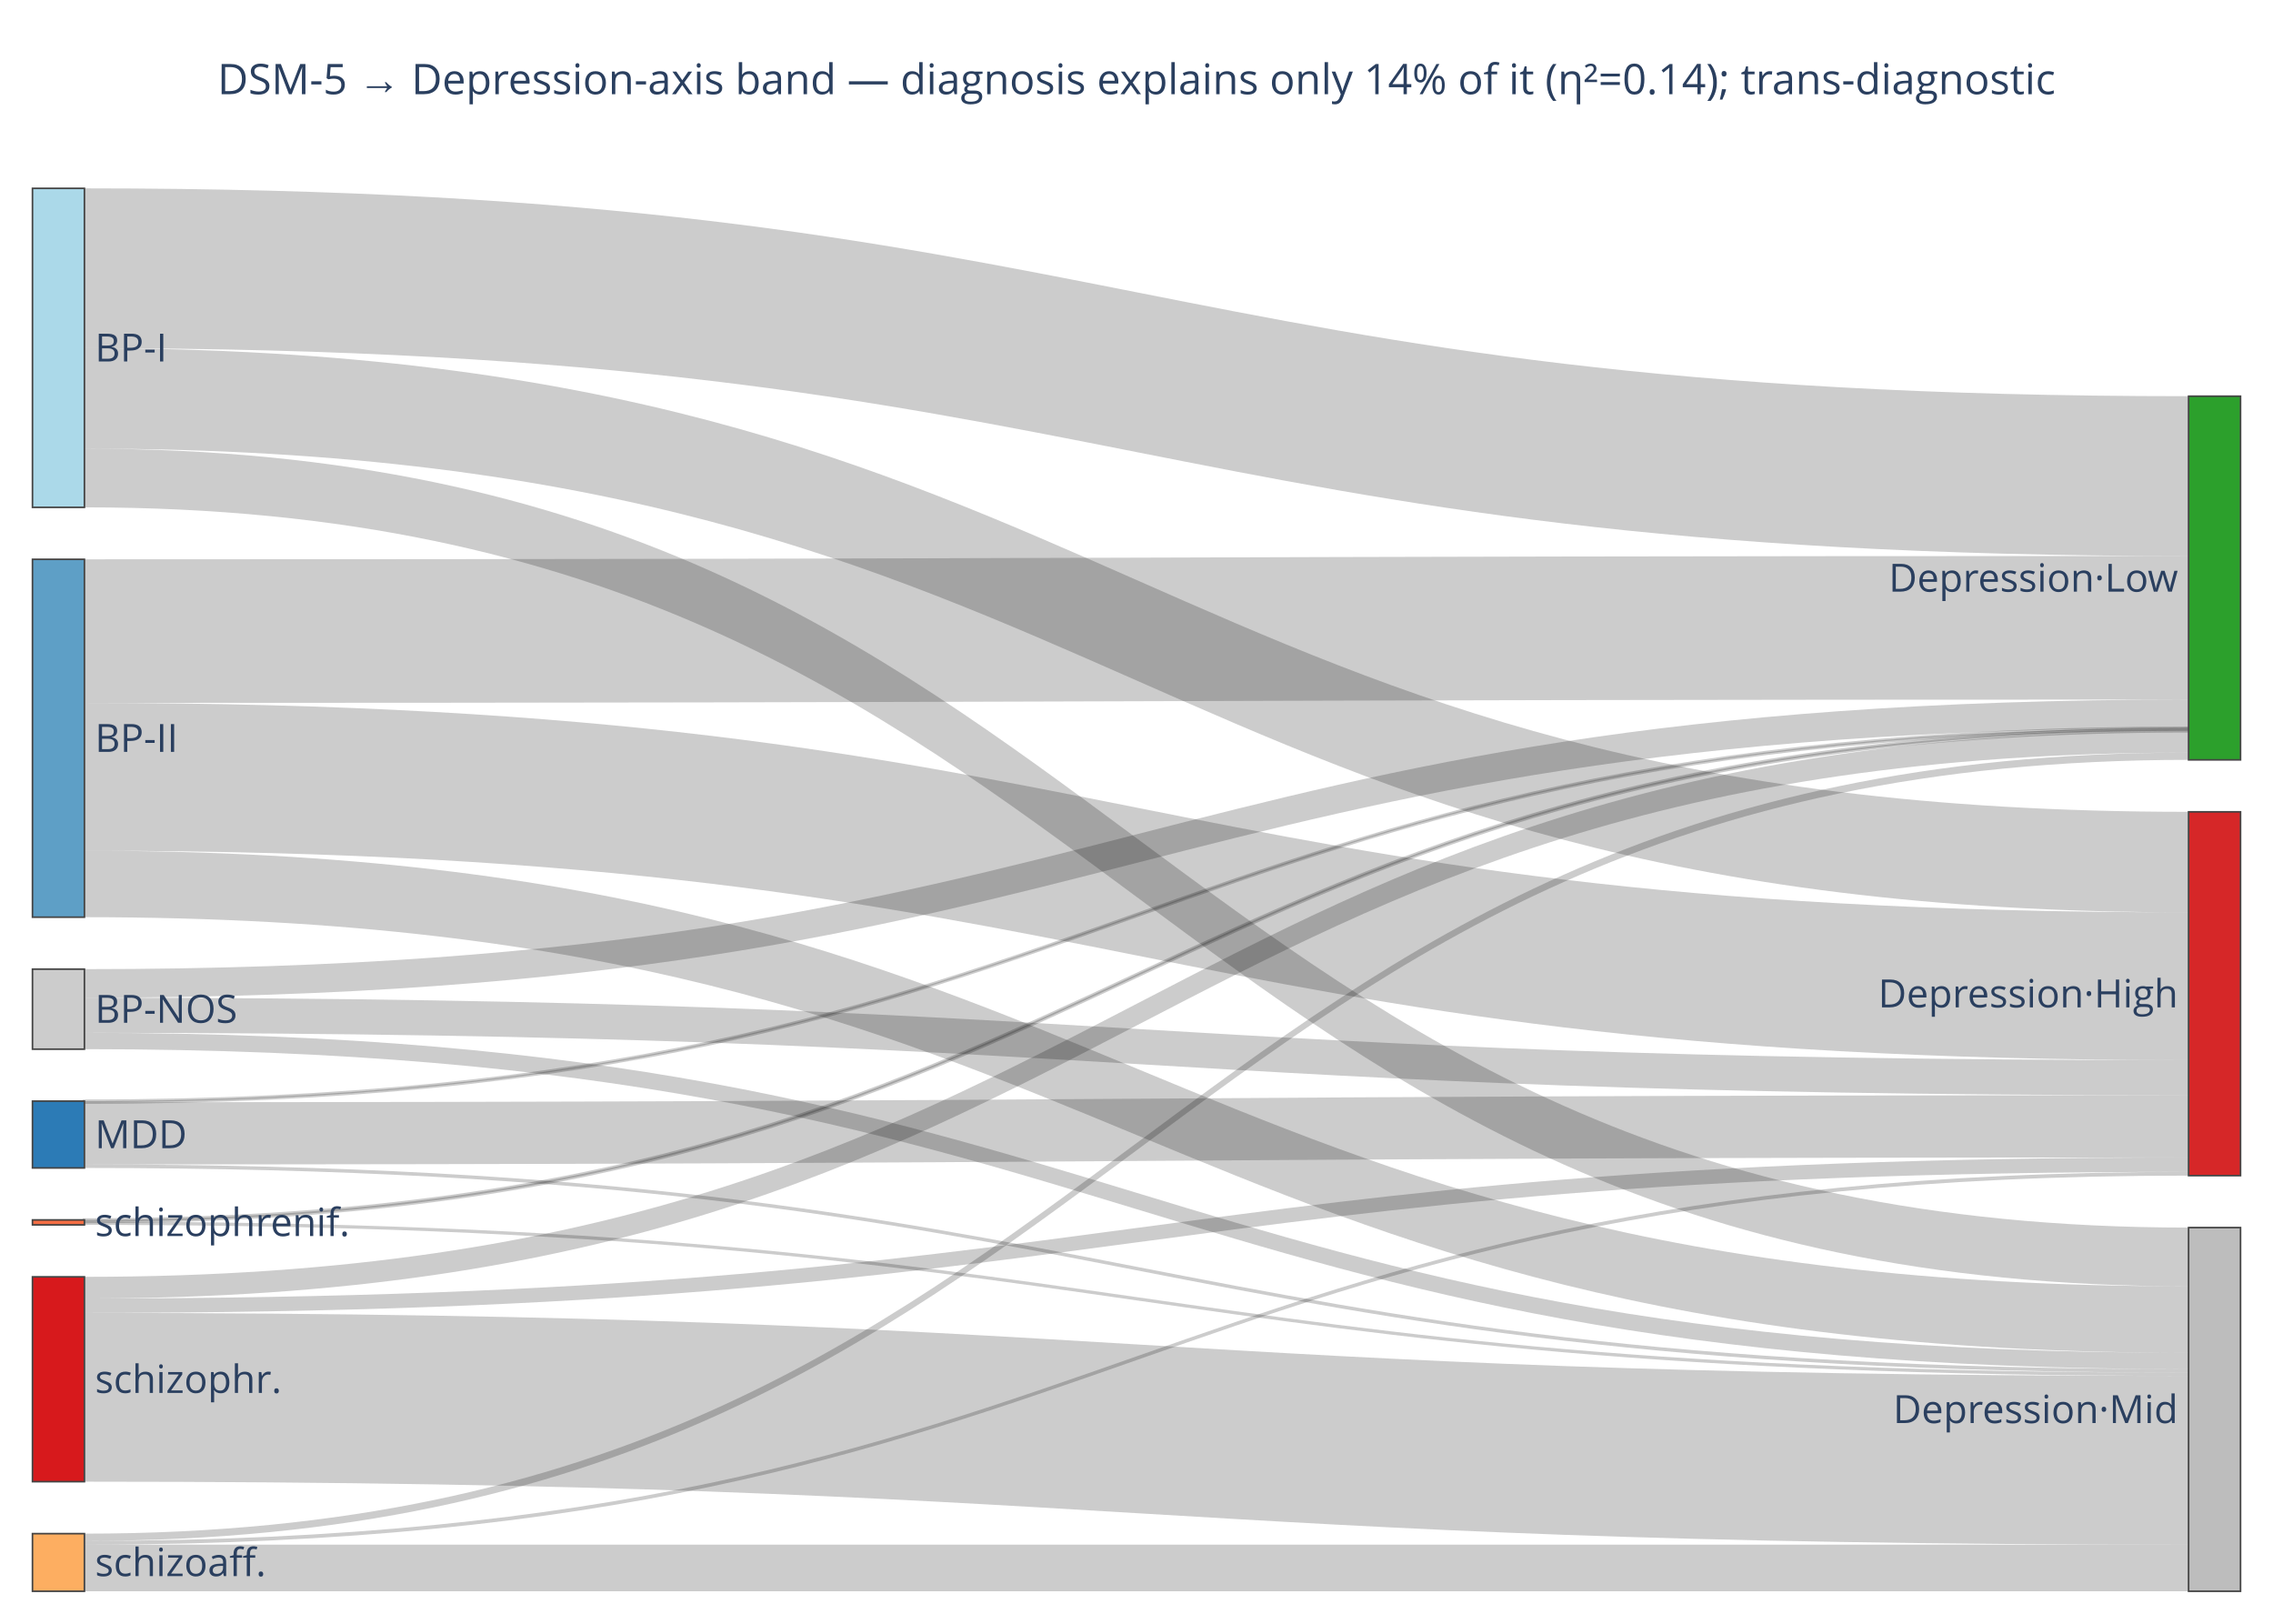
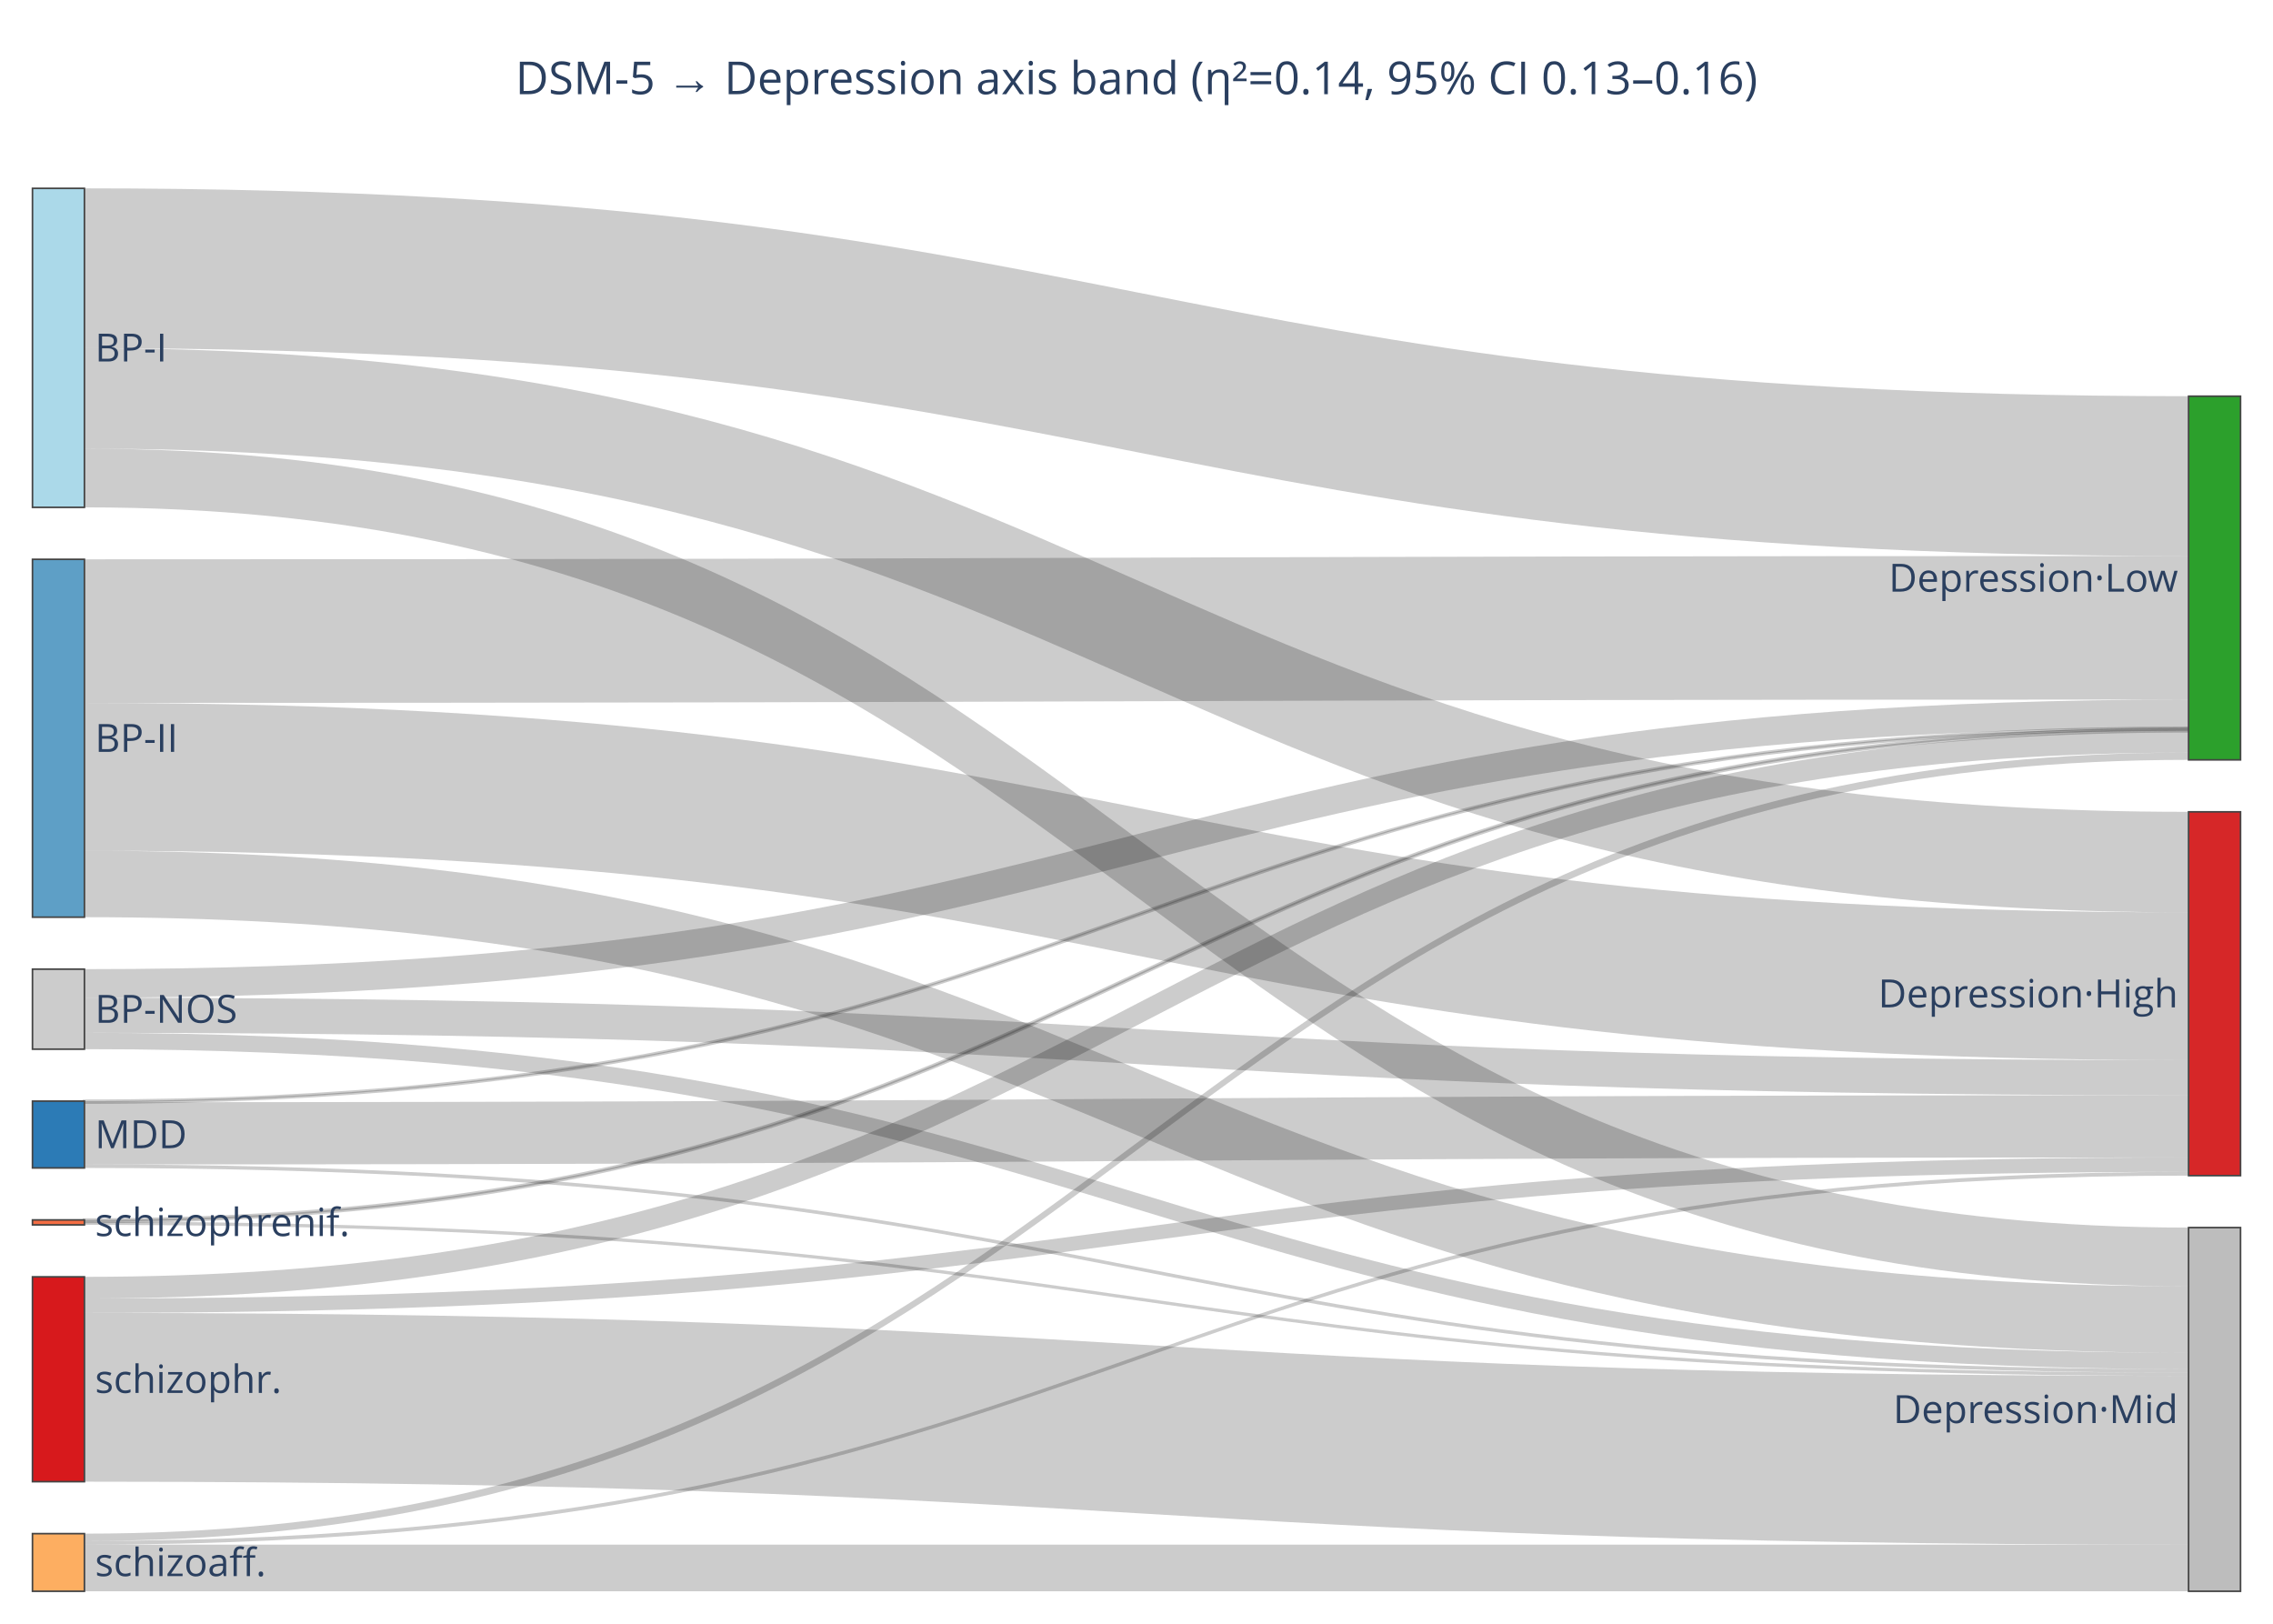
<svg xmlns="http://www.w3.org/2000/svg" class="main-svg" width="1400" height="1000" style="" viewBox="0 0 700 500">
  <rect x="0" y="0" width="700" height="500" style="fill: rgb(255, 255, 255); fill-opacity: 1;" />
-   <defs id="defs-0d3356">
+   <defs id="defs-6ecb52">
    <g class="clips" />
    <g class="gradients" />
    <g class="patterns" />
  </defs>
  <g class="bglayer" />
  <g class="layer-below">
    <g class="imagelayer" />
    <g class="shapelayer" />
  </g>
  <g class="cartesianlayer" />
  <g class="polarlayer" />
  <g class="smithlayer" />
  <g class="ternarylayer" />
  <g class="geolayer" />
  <g class="funnelarealayer" />
  <g class="pielayer" />
  <g class="iciclelayer" />
  <g class="treemaplayer" />
  <g class="sunburstlayer" />
  <g class="glimages" />
  <g class="sankey" transform="translate(10,58)matrix(1 0 0 1 0 0)" style="box-sizing: content-box; position: absolute; left: 0px; shape-rendering: geometricprecision; pointer-events: none;">
    <g class="sankey-links" style="fill: none;">
      <path class="sankey-link" d="M16,281.071C340,281.071 340,166.22 664,166.22L664,166.556C340,166.556 340,281.407 16,281.407Z" style="stroke: rgb(0, 0, 0); stroke-opacity: 0.2; fill: rgb(0, 0, 0); fill-opacity: 0.2; stroke-width: 1; opacity: 1;" />
      <path class="sankey-link" d="M16,300.569C340,300.569 340,363.592 664,363.592L664,364.673C340,364.673 340,301.65 16,301.65Z" style="stroke: rgb(68, 68, 68); stroke-opacity: 1; fill: rgb(0, 0, 0); fill-opacity: 0.2; stroke-width: 0; opacity: 1;" />
      <path class="sankey-link" d="M16,281.407C340,281.407 340,279.259 664,279.259L664,298.421C340,298.421 340,300.569 16,300.569Z" style="stroke: rgb(68, 68, 68); stroke-opacity: 1; fill: rgb(0, 0, 0); fill-opacity: 0.2; stroke-width: 0; opacity: 1;" />
      <path class="sankey-link" d="M16,114.231C340,114.231 340,113.209 664,113.209L664,157.422C340,157.422 340,158.445 16,158.445Z" style="stroke: rgb(68, 68, 68); stroke-opacity: 1; fill: rgb(0, 0, 0); fill-opacity: 0.2; stroke-width: 0; opacity: 1;" />
      <path class="sankey-link" d="M16,203.963C340,203.963 340,338.093 664,338.093L664,358.559C340,358.559 340,224.43 16,224.43Z" style="stroke: rgb(68, 68, 68); stroke-opacity: 1; fill: rgb(0, 0, 0); fill-opacity: 0.2; stroke-width: 0; opacity: 1;" />
      <path class="sankey-link" d="M16,158.445C340,158.445 340,222.93 664,222.93L664,268.448C340,268.448 340,203.963 16,203.963Z" style="stroke: rgb(68, 68, 68); stroke-opacity: 1; fill: rgb(0, 0, 0); fill-opacity: 0.2; stroke-width: 0; opacity: 1;" />
      <path class="sankey-link" d="M16,-2.2737367544323206e-13C340,-2.2737367544323206e-13 340,64 664,64L664,113.209C340,113.209 340,49.209 16,49.209Z" style="stroke: rgb(68, 68, 68); stroke-opacity: 1; fill: rgb(0, 0, 0); fill-opacity: 0.2; stroke-width: 0; opacity: 1;" />
      <path class="sankey-link" d="M16,80.151C340,80.151 340,320.012 664,320.012L664,338.093C340,338.093 340,98.231 16,98.231Z" style="stroke: rgb(68, 68, 68); stroke-opacity: 1; fill: rgb(0, 0, 0); fill-opacity: 0.2; stroke-width: 0; opacity: 1;" />
      <path class="sankey-link" d="M16,49.209C340,49.209 340,191.988 664,191.988L664,222.93C340,222.93 340,80.151 16,80.151Z" style="stroke: rgb(68, 68, 68); stroke-opacity: 1; fill: rgb(0, 0, 0); fill-opacity: 0.2; stroke-width: 0; opacity: 1;" />
      <path class="sankey-link" d="M16,240.43C340,240.43 340,157.422 664,157.422L664,166.22C340,166.22 340,249.228 16,249.228Z" style="stroke: rgb(68, 68, 68); stroke-opacity: 1; fill: rgb(0, 0, 0); fill-opacity: 0.2; stroke-width: 0; opacity: 1;" />
      <path class="sankey-link" d="M16,260.039C340,260.039 340,358.559 664,358.559L664,363.592C340,363.592 340,265.071 16,265.071Z" style="stroke: rgb(68, 68, 68); stroke-opacity: 1; fill: rgb(0, 0, 0); fill-opacity: 0.2; stroke-width: 0; opacity: 1;" />
      <path class="sankey-link" d="M16,249.228C340,249.228 340,268.448 664,268.448L664,279.259C340,279.259 340,260.039 16,260.039Z" style="stroke: rgb(68, 68, 68); stroke-opacity: 1; fill: rgb(0, 0, 0); fill-opacity: 0.2; stroke-width: 0; opacity: 1;" />
      <path class="sankey-link" d="M16,414.255C340,414.255 340,173.751 664,173.751L664,175.988C340,175.988 340,416.492 16,416.492Z" style="stroke: rgb(68, 68, 68); stroke-opacity: 1; fill: rgb(0, 0, 0); fill-opacity: 0.2; stroke-width: 0; opacity: 1;" />
      <path class="sankey-link" d="M16,417.647C340,417.647 340,417.647 664,417.647L664,432C340,432 340,432 16,432Z" style="stroke: rgb(68, 68, 68); stroke-opacity: 1; fill: rgb(0, 0, 0); fill-opacity: 0.2; stroke-width: 0; opacity: 1;" />
      <path class="sankey-link" d="M16,416.492C340,416.492 340,302.857 664,302.857L664,304.012C340,304.012 340,417.647 16,417.647Z" style="stroke: rgb(68, 68, 68); stroke-opacity: 1; fill: rgb(0, 0, 0); fill-opacity: 0.2; stroke-width: 0; opacity: 1;" />
      <path class="sankey-link" d="M16,317.65C340,317.65 340,166.556 664,166.556L664,167.078C340,167.078 340,318.172 16,318.172Z" style="stroke: rgb(0, 0, 0); stroke-opacity: 0.2; fill: rgb(0, 0, 0); fill-opacity: 0.2; stroke-width: 1; opacity: 1;" />
      <path class="sankey-link" d="M16,318.172C340,318.172 340,364.673 664,364.673L664,365.68C340,365.68 340,319.178 16,319.178Z" style="stroke: rgb(68, 68, 68); stroke-opacity: 1; fill: rgb(0, 0, 0); fill-opacity: 0.2; stroke-width: 0; opacity: 1;" />
      <path class="sankey-link" d="M16,335.178C340,335.178 340,167.078 664,167.078L664,173.751C340,173.751 340,341.851 16,341.851Z" style="stroke: rgb(68, 68, 68); stroke-opacity: 1; fill: rgb(0, 0, 0); fill-opacity: 0.2; stroke-width: 0; opacity: 1;" />
      <path class="sankey-link" d="M16,346.287C340,346.287 340,365.68 664,365.68L664,417.647C340,417.647 340,398.255 16,398.255Z" style="stroke: rgb(68, 68, 68); stroke-opacity: 1; fill: rgb(0, 0, 0); fill-opacity: 0.2; stroke-width: 0; opacity: 1;" />
      <path class="sankey-link" d="M16,341.851C340,341.851 340,298.421 664,298.421L664,302.857C340,302.857 340,346.287 16,346.287Z" style="stroke: rgb(68, 68, 68); stroke-opacity: 1; fill: rgb(0, 0, 0); fill-opacity: 0.2; stroke-width: 0; opacity: 1;" />
    </g>
    <g class="sankey-node-set" style="cursor: move;">
      <g class="sankey-node" transform="translate(0.000,281.071)" style="opacity: 1;">
        <rect class="node-rect" width="16" height="20.578" style="stroke-width: 0.5; stroke: rgb(68, 68, 68); stroke-opacity: 1; fill: rgb(44, 123, 182); fill-opacity: 1;" />
        <text class="node-label" data-notex="1" x="0" y="0" text-anchor="start" transform="translate(19.25,14.48914)" style="cursor: default; font-family: 'Open Sans', verdana, arial, sans-serif; font-size: 12px; fill: rgb(42, 63, 95); fill-opacity: 1; text-shadow: rgb(255, 255, 255) 1px 1px 1px, rgb(255, 255, 255) -1px -1px 1px, rgb(255, 255, 255) 1px -1px 1px, rgb(255, 255, 255) -1px 1px 1px; white-space: pre;">MDD</text>
      </g>
      <g class="sankey-node" transform="translate(0.000,114.231)" style="opacity: 1;">
        <rect class="node-rect" width="16" height="110.198" style="stroke-width: 0.5; stroke: rgb(68, 68, 68); stroke-opacity: 1; fill: rgb(94, 159, 198); fill-opacity: 1;" />
        <text class="node-label" data-notex="1" x="0" y="0" text-anchor="start" transform="translate(19.25,59.29908)" style="cursor: default; font-family: 'Open Sans', verdana, arial, sans-serif; font-size: 12px; fill: rgb(42, 63, 95); fill-opacity: 1; text-shadow: rgb(255, 255, 255) 1px 1px 1px, rgb(255, 255, 255) -1px -1px 1px, rgb(255, 255, 255) 1px -1px 1px, rgb(255, 255, 255) -1px 1px 1px; white-space: pre;">BP-II</text>
      </g>
      <g class="sankey-node" transform="translate(0.000,-0.000)" style="opacity: 1;">
        <rect class="node-rect" width="16" height="98.231" style="stroke-width: 0.5; stroke: rgb(68, 68, 68); stroke-opacity: 1; fill: rgb(171, 217, 233); fill-opacity: 1;" />
        <text class="node-label" data-notex="1" x="0" y="0" text-anchor="start" transform="translate(19.25,53.31572)" style="cursor: default; font-family: 'Open Sans', verdana, arial, sans-serif; font-size: 12px; fill: rgb(42, 63, 95); fill-opacity: 1; text-shadow: rgb(255, 255, 255) 1px 1px 1px, rgb(255, 255, 255) -1px -1px 1px, rgb(255, 255, 255) 1px -1px 1px, rgb(255, 255, 255) -1px 1px 1px; white-space: pre;">BP-I</text>
      </g>
      <g class="sankey-node" transform="translate(0.000,240.430)" style="opacity: 1;">
        <rect class="node-rect" width="16" height="24.642" style="stroke-width: 0.5; stroke: rgb(68, 68, 68); stroke-opacity: 1; fill: rgb(204, 204, 204); fill-opacity: 1;" />
        <text class="node-label" data-notex="1" x="0" y="0" text-anchor="start" transform="translate(19.25,16.52087)" style="cursor: default; font-family: 'Open Sans', verdana, arial, sans-serif; font-size: 12px; fill: rgb(42, 63, 95); fill-opacity: 1; text-shadow: rgb(255, 255, 255) 1px 1px 1px, rgb(255, 255, 255) -1px -1px 1px, rgb(255, 255, 255) 1px -1px 1px, rgb(255, 255, 255) -1px 1px 1px; white-space: pre;">BP-NOS</text>
      </g>
      <g class="sankey-node" transform="translate(0.000,414.255)" style="opacity: 1;">
        <rect class="node-rect" width="16" height="17.745" style="stroke-width: 0.5; stroke: rgb(68, 68, 68); stroke-opacity: 1; fill: rgb(253, 174, 97); fill-opacity: 1;" />
        <text class="node-label" data-notex="1" x="0" y="0" text-anchor="start" transform="translate(19.25,13.07252)" style="cursor: default; font-family: 'Open Sans', verdana, arial, sans-serif; font-size: 12px; fill: rgb(42, 63, 95); fill-opacity: 1; text-shadow: rgb(255, 255, 255) 1px 1px 1px, rgb(255, 255, 255) -1px -1px 1px, rgb(255, 255, 255) 1px -1px 1px, rgb(255, 255, 255) -1px 1px 1px; white-space: pre;">schizoaff.</text>
      </g>
      <g class="sankey-node" transform="translate(0.000,317.650)" style="opacity: 1;">
        <rect class="node-rect" width="16" height="1.528" style="stroke-width: 0.5; stroke: rgb(68, 68, 68); stroke-opacity: 1; fill: rgb(244, 109, 67); fill-opacity: 1;" />
        <text class="node-label" data-notex="1" x="0" y="0" text-anchor="start" transform="translate(19.25,4.964229)" style="cursor: default; font-family: 'Open Sans', verdana, arial, sans-serif; font-size: 12px; fill: rgb(42, 63, 95); fill-opacity: 1; text-shadow: rgb(255, 255, 255) 1px 1px 1px, rgb(255, 255, 255) -1px -1px 1px, rgb(255, 255, 255) 1px -1px 1px, rgb(255, 255, 255) -1px 1px 1px; white-space: pre;">schizophrenif.</text>
      </g>
      <g class="sankey-node" transform="translate(0.000,335.178)" style="opacity: 1;">
        <rect class="node-rect" width="16" height="63.077" style="stroke-width: 0.5; stroke: rgb(68, 68, 68); stroke-opacity: 1; fill: rgb(215, 25, 28); fill-opacity: 1;" />
        <text class="node-label" data-notex="1" x="0" y="0" text-anchor="start" transform="translate(19.25,35.73844)" style="cursor: default; font-family: 'Open Sans', verdana, arial, sans-serif; font-size: 12px; fill: rgb(42, 63, 95); fill-opacity: 1; text-shadow: rgb(255, 255, 255) 1px 1px 1px, rgb(255, 255, 255) -1px -1px 1px, rgb(255, 255, 255) 1px -1px 1px, rgb(255, 255, 255) -1px 1px 1px; white-space: pre;">schizophr.</text>
      </g>
      <g class="sankey-node" transform="translate(664.000,64.000)" style="opacity: 1;">
        <rect class="node-rect" width="16" height="111.988" style="stroke-width: 0.5; stroke: rgb(68, 68, 68); stroke-opacity: 1; fill: rgb(44, 160, 44); fill-opacity: 1;" />
        <text class="node-label" data-notex="1" x="0" y="0" text-anchor="end" transform="translate(-3.25,60.19379)" style="cursor: default; font-family: 'Open Sans', verdana, arial, sans-serif; font-size: 12px; fill: rgb(42, 63, 95); fill-opacity: 1; text-shadow: rgb(255, 255, 255) 1px 1px 1px, rgb(255, 255, 255) -1px -1px 1px, rgb(255, 255, 255) 1px -1px 1px, rgb(255, 255, 255) -1px 1px 1px; white-space: pre;">Depression·Low</text>
      </g>
      <g class="sankey-node" transform="translate(664.000,320.012)" style="opacity: 1;">
        <rect class="node-rect" width="16" height="111.988" style="stroke-width: 0.5; stroke: rgb(68, 68, 68); stroke-opacity: 1; fill: rgb(189, 189, 189); fill-opacity: 1;" />
        <text class="node-label" data-notex="1" x="0" y="0" text-anchor="end" transform="translate(-3.25,60.19379)" style="cursor: default; font-family: 'Open Sans', verdana, arial, sans-serif; font-size: 12px; fill: rgb(42, 63, 95); fill-opacity: 1; text-shadow: rgb(255, 255, 255) 1px 1px 1px, rgb(255, 255, 255) -1px -1px 1px, rgb(255, 255, 255) 1px -1px 1px, rgb(255, 255, 255) -1px 1px 1px; white-space: pre;">Depression·Mid</text>
      </g>
      <g class="sankey-node" transform="translate(664.000,191.988)" style="opacity: 1;">
        <rect class="node-rect" width="16" height="112.025" style="stroke-width: 0.5; stroke: rgb(68, 68, 68); stroke-opacity: 1; fill: rgb(214, 39, 40); fill-opacity: 1;" />
        <text class="node-label" data-notex="1" x="0" y="0" text-anchor="end" transform="translate(-3.25,60.21243)" style="cursor: default; font-family: 'Open Sans', verdana, arial, sans-serif; font-size: 12px; fill: rgb(42, 63, 95); fill-opacity: 1; text-shadow: rgb(255, 255, 255) 1px 1px 1px, rgb(255, 255, 255) -1px -1px 1px, rgb(255, 255, 255) 1px -1px 1px, rgb(255, 255, 255) -1px 1px 1px; white-space: pre;">Depression·High</text>
      </g>
    </g>
  </g>
-   <defs id="topdefs-0d3356">
+   <defs id="topdefs-6ecb52">
    <g class="clips" />
  </defs>
  <g class="layer-above">
    <g class="imagelayer" />
    <g class="shapelayer" />
  </g>
  <g class="infolayer">
    <g class="g-gtitle">
-       <text class="gtitle" x="350" y="29" text-anchor="middle" dy="0em" style="opacity: 1; font-family: 'Open Sans', verdana, arial, sans-serif; font-size: 13px; fill: rgb(42, 63, 95); fill-opacity: 1; white-space: pre;">DSM-5 → Depression-axis band — diagnosis explains only 14% of it (η²=0.14); trans-diagnostic</text>
+       <text class="gtitle" x="350" y="29" text-anchor="middle" dy="0em" style="opacity: 1; font-family: 'Open Sans', verdana, arial, sans-serif; font-size: 14px; fill: rgb(42, 63, 95); fill-opacity: 1; white-space: pre;">DSM-5 → Depression axis band  (η²=0.14, 95% CI 0.13–0.16)</text>
    </g>
    <g class="first-render" />
  </g>
</svg>
